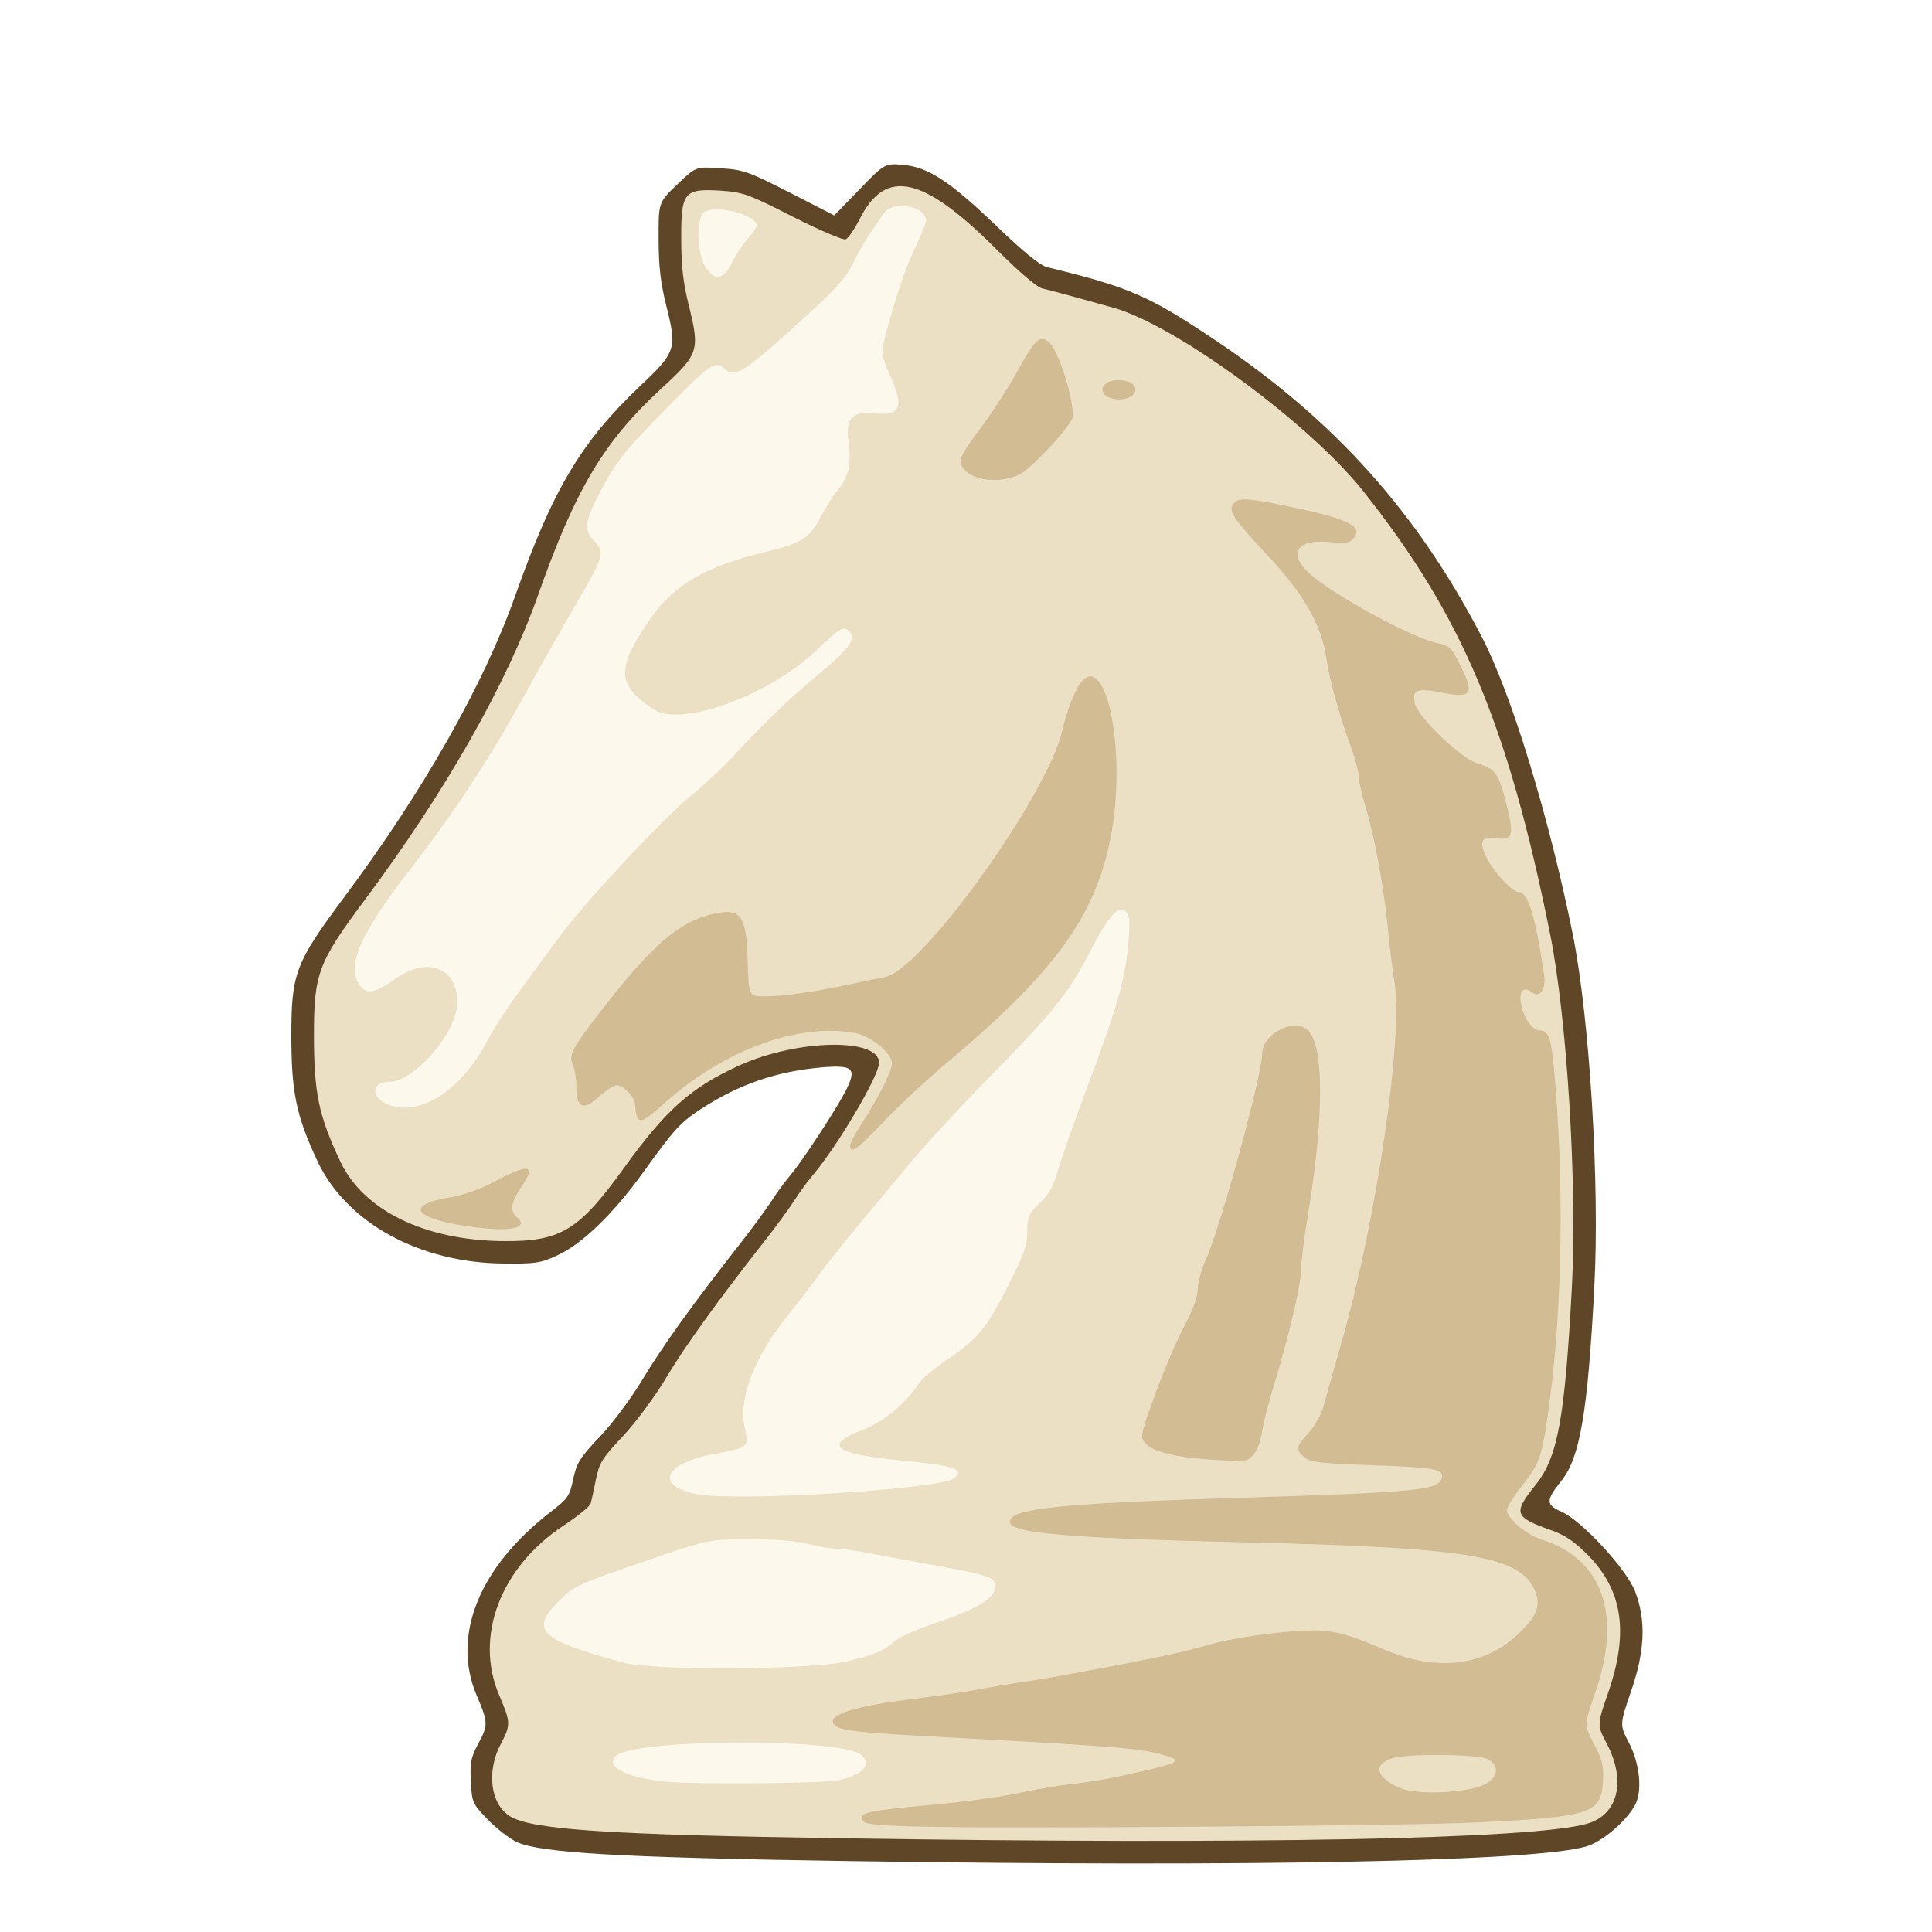
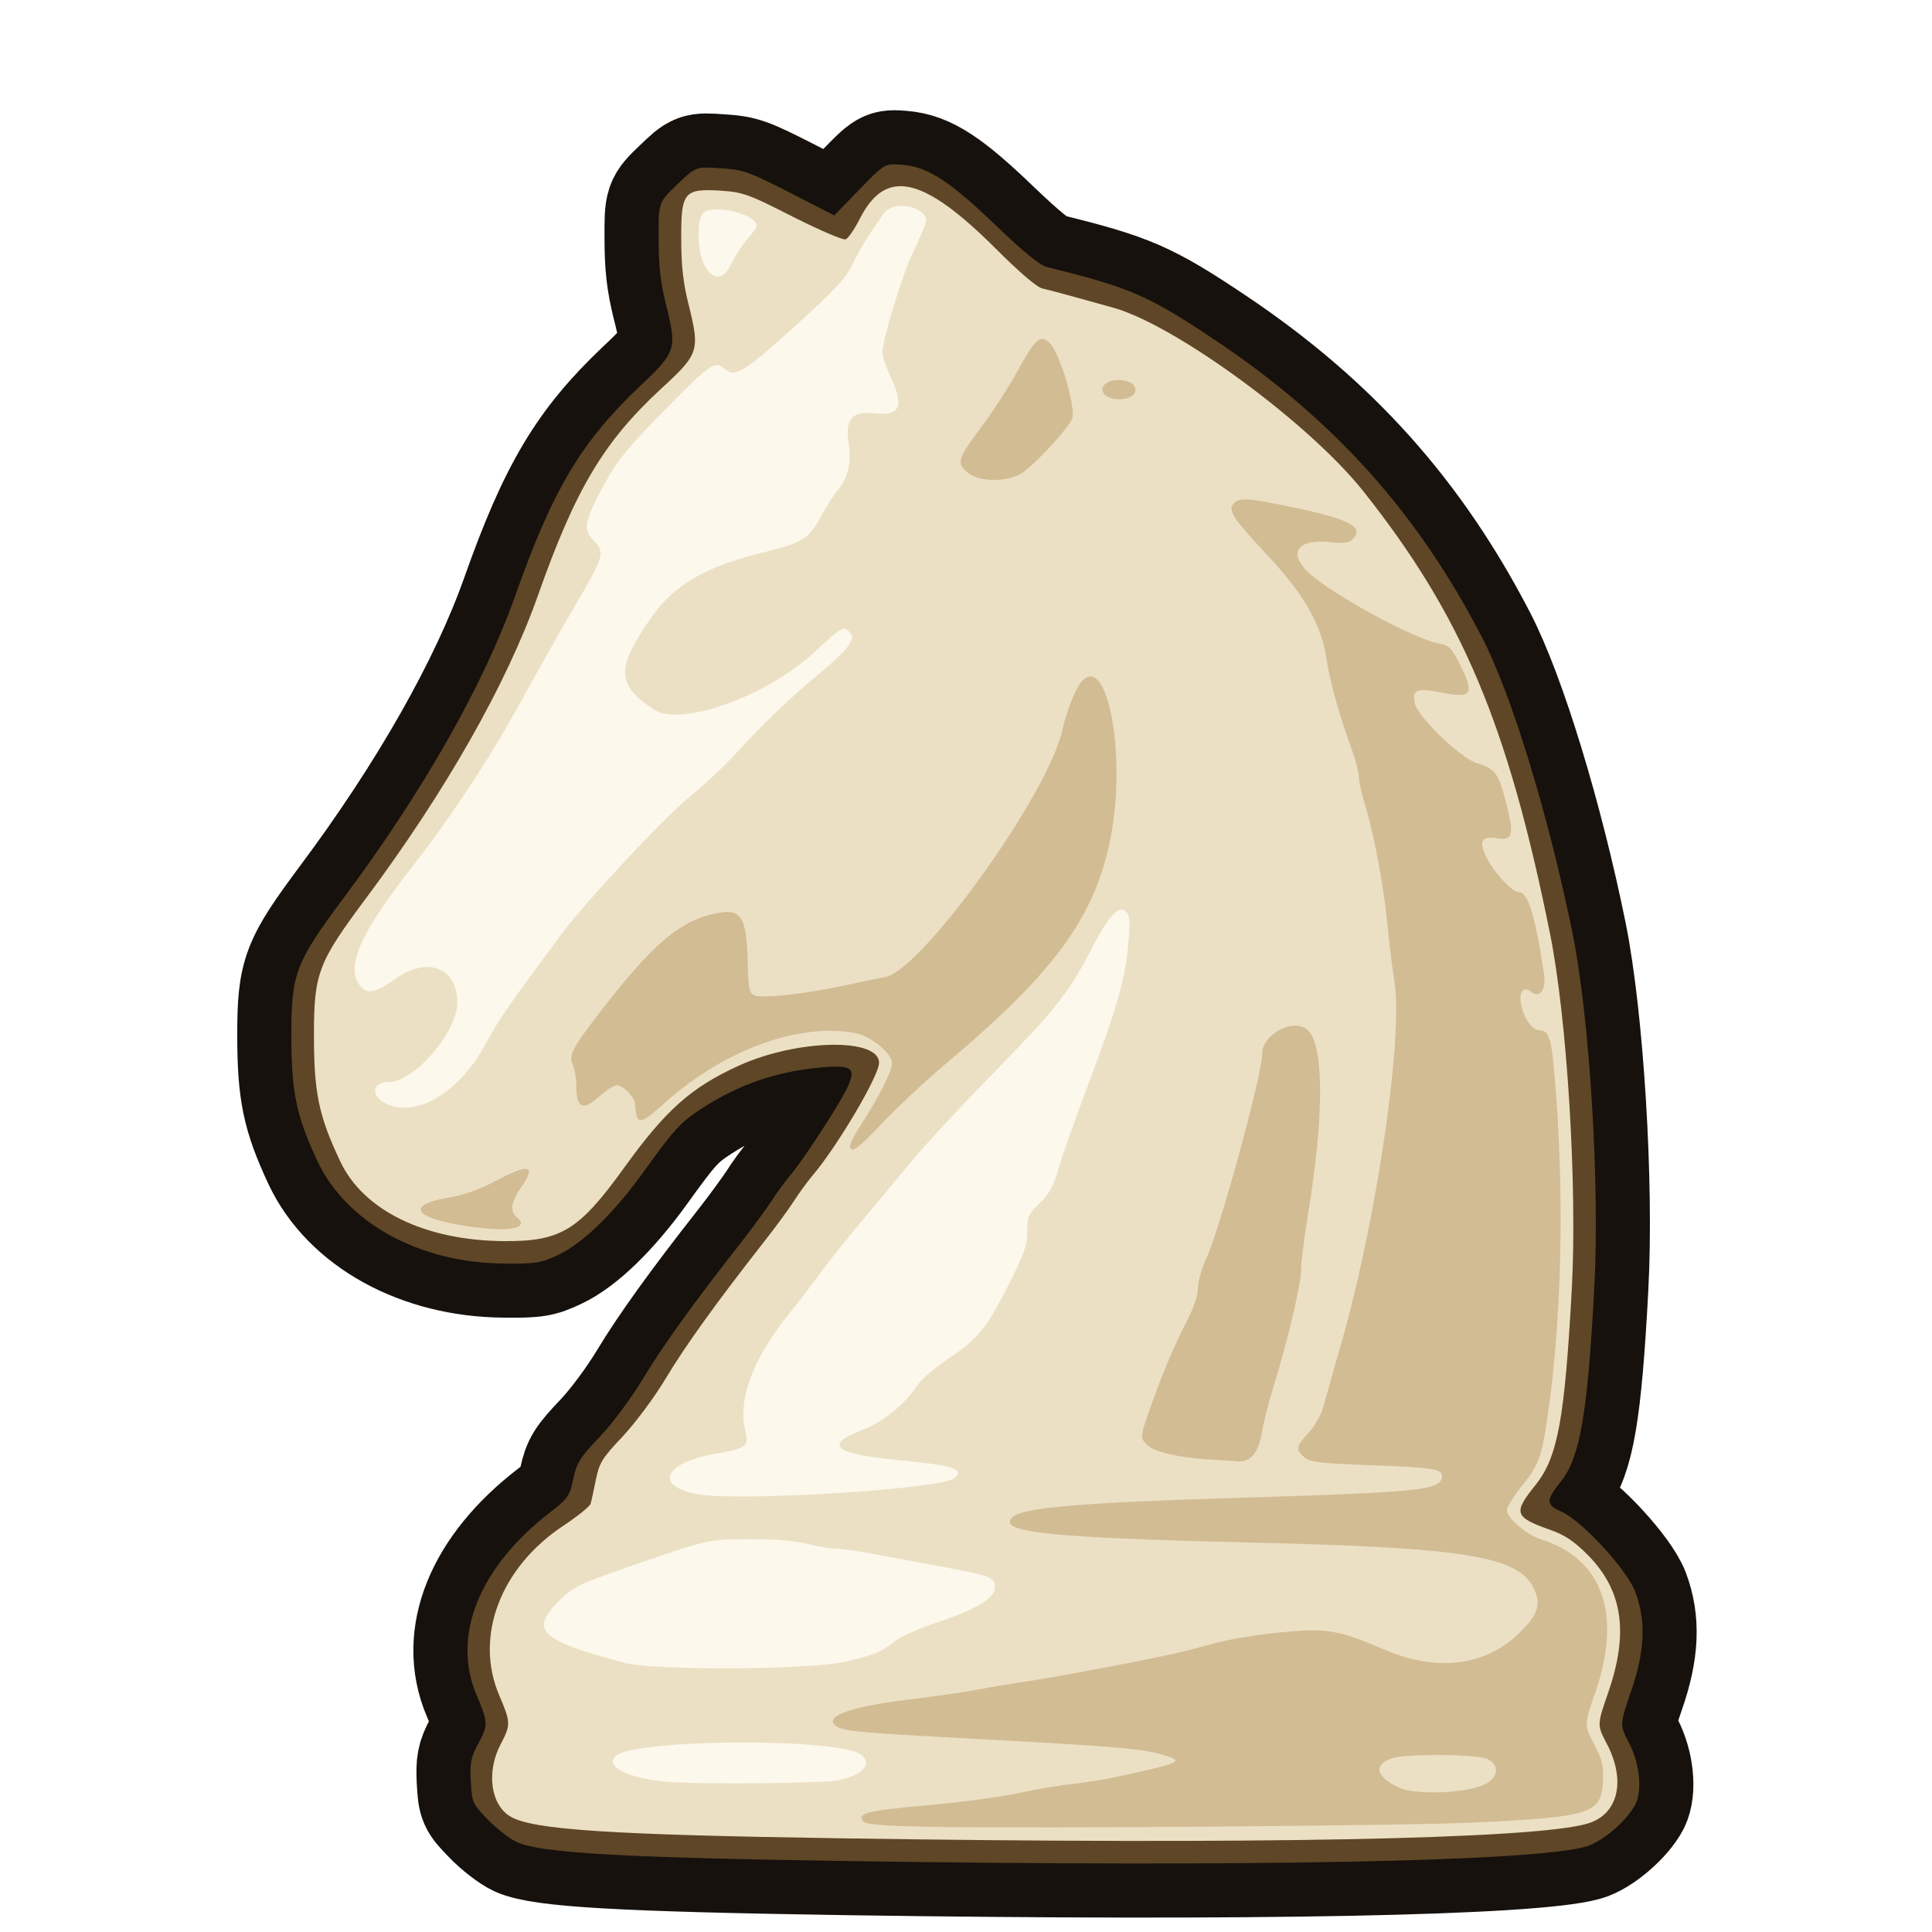
<svg xmlns="http://www.w3.org/2000/svg" viewBox="0 0 100 100">
+   <path fill="#16110d" stroke="#16110d" stroke-width="5.6" stroke-linejoin="round" d="M43.92 96.33C32.12 96.15 28.01 95.91 26.76 95.35C26.39 95.18 25.71 94.66 25.26 94.19C24.45 93.36 24.43 93.30 24.37 92.21C24.32 91.25 24.37 90.97 24.74 90.28C25.28 89.28 25.27 89.16 24.67 87.75C23.36 84.66 24.80 81.10 28.52 78.24C29.40 77.56 29.49 77.42 29.67 76.55C29.85 75.72 30.01 75.45 31.06 74.35C31.74 73.63 32.70 72.33 33.30 71.33C34.30 69.67 35.92 67.41 38.35 64.32C38.95 63.55 39.66 62.58 39.93 62.17C40.19 61.75 40.63 61.16 40.90 60.84C41.55 60.07 43.26 57.45 43.78 56.45C44.36 55.29 44.17 55.11 42.51 55.25C40.19 55.46 38.28 56.11 36.33 57.37C35.22 58.09 34.91 58.43 33.30 60.67C31.74 62.83 30.16 64.36 28.88 64.96C28.01 65.37 27.75 65.42 26.08 65.40C21.71 65.37 17.93 63.29 16.43 60.10C15.33 57.74 15.08 56.55 15.08 53.57C15.08 50.38 15.30 49.82 17.77 46.50C21.90 40.97 25.05 35.41 26.67 30.83C28.61 25.34 30.08 22.88 33.10 20.01C35.00 18.22 35.05 18.06 34.48 15.80C34.19 14.63 34.09 13.78 34.09 12.37C34.08 10.48 34.08 10.48 35.05 9.55C36.02 8.62 36.02 8.62 37.29 8.71C38.48 8.78 38.74 8.88 40.88 9.97L43.18 11.15L44.49 9.80C45.79 8.46 45.79 8.46 46.72 8.53C48.04 8.64 49.18 9.39 51.61 11.73C53.01 13.07 53.83 13.74 54.21 13.83C58.49 14.88 59.44 15.29 62.92 17.62C69.07 21.74 73.38 26.55 76.72 33.01C78.25 35.97 80.17 42.27 81.40 48.33C82.28 52.70 82.81 61.30 82.52 66.64C82.18 73.11 81.78 75.44 80.82 76.64C80.00 77.67 80.00 77.88 80.83 78.25C81.90 78.73 84.21 81.25 84.64 82.39C85.21 83.90 85.14 85.48 84.41 87.58C83.83 89.28 83.83 89.28 84.33 90.24C84.87 91.28 85.01 92.67 84.65 93.39C84.21 94.24 82.92 95.35 82.08 95.58C79.33 96.36 64.72 96.64 43.92 96.33Z" />
  <path fill="#5f4626" d="M43.92 96.33C32.12 96.15 28.01 95.91 26.76 95.35C26.39 95.18 25.71 94.66 25.26 94.19C24.45 93.36 24.43 93.30 24.37 92.21C24.32 91.25 24.37 90.97 24.74 90.28C25.28 89.28 25.27 89.16 24.67 87.75C23.36 84.66 24.80 81.10 28.52 78.24C29.40 77.56 29.49 77.42 29.67 76.55C29.85 75.72 30.01 75.45 31.06 74.35C31.74 73.63 32.70 72.33 33.30 71.33C34.30 69.67 35.92 67.41 38.35 64.32C38.95 63.55 39.66 62.58 39.93 62.17C40.19 61.75 40.63 61.16 40.90 60.84C41.55 60.07 43.26 57.45 43.78 56.45C44.36 55.29 44.17 55.11 42.51 55.25C40.19 55.46 38.28 56.11 36.33 57.37C35.22 58.09 34.91 58.43 33.30 60.67C31.74 62.83 30.16 64.36 28.88 64.96C28.01 65.37 27.75 65.42 26.08 65.40C21.71 65.37 17.93 63.29 16.43 60.10C15.33 57.74 15.08 56.55 15.08 53.57C15.08 50.38 15.30 49.82 17.77 46.50C21.90 40.97 25.05 35.41 26.67 30.83C28.61 25.34 30.08 22.88 33.10 20.01C35.00 18.22 35.05 18.06 34.48 15.80C34.19 14.63 34.09 13.78 34.09 12.37C34.08 10.48 34.08 10.48 35.05 9.55C36.02 8.62 36.02 8.62 37.29 8.71C38.48 8.78 38.74 8.88 40.88 9.97L43.18 11.15L44.49 9.80C45.79 8.46 45.79 8.46 46.72 8.53C48.04 8.64 49.18 9.39 51.61 11.73C53.01 13.07 53.83 13.74 54.21 13.83C58.49 14.88 59.44 15.29 62.92 17.62C69.07 21.74 73.38 26.55 76.72 33.01C78.25 35.97 80.17 42.27 81.40 48.33C82.28 52.70 82.81 61.30 82.52 66.64C82.18 73.11 81.78 75.44 80.82 76.64C80.00 77.67 80.00 77.88 80.83 78.25C81.90 78.73 84.21 81.25 84.64 82.39C85.21 83.90 85.14 85.48 84.41 87.58C83.83 89.28 83.83 89.28 84.33 90.24C84.87 91.28 85.01 92.67 84.65 93.39C84.21 94.24 82.92 95.35 82.08 95.58C79.33 96.36 64.72 96.64 43.92 96.33Z" />
  <path fill="#ece0c4" d="M43.50 95.15C31.61 94.97 27.59 94.71 26.43 94.03C25.39 93.43 25.16 91.70 25.92 90.27C26.44 89.28 26.44 89.15 25.84 87.75C24.54 84.71 25.90 81.13 29.16 78.97C29.90 78.48 30.53 77.97 30.57 77.83C30.61 77.70 30.73 77.14 30.84 76.60C31.02 75.71 31.16 75.48 32.23 74.35C32.90 73.63 33.87 72.33 34.47 71.33C35.46 69.67 37.09 67.41 39.51 64.32C40.12 63.55 40.83 62.58 41.09 62.17C41.36 61.75 41.79 61.16 42.06 60.84C43.35 59.32 45.50 55.68 45.50 55.01C45.50 53.70 41.26 53.79 38.26 55.15C35.77 56.28 34.46 57.45 32.30 60.45C29.96 63.69 29.03 64.26 26.08 64.24C21.99 64.21 18.80 62.65 17.61 60.11C16.49 57.74 16.25 56.56 16.25 53.57C16.25 50.38 16.46 49.82 18.94 46.50C23.06 40.97 26.22 35.41 27.84 30.83C29.79 25.30 31.26 22.85 34.23 20.11C36.17 18.33 36.23 18.15 35.66 15.84C35.36 14.65 35.26 13.77 35.26 12.36C35.25 9.94 35.40 9.75 37.32 9.87C38.46 9.95 38.75 10.05 41.04 11.22C42.41 11.91 43.64 12.44 43.77 12.39C43.91 12.33 44.23 11.86 44.50 11.33C45.84 8.68 47.76 9.10 51.54 12.87C52.75 14.08 53.67 14.87 53.95 14.93C54.47 15.05 56.25 15.54 57.67 15.94C60.93 16.88 67.78 21.92 70.56 25.42C75.67 31.86 78.04 37.46 80.23 48.33C81.11 52.70 81.64 61.30 81.36 66.64C80.99 73.47 80.63 75.42 79.48 76.86C78.31 78.32 78.37 78.52 80.25 79.19C81.00 79.45 81.48 79.78 82.19 80.49C83.99 82.32 84.31 84.49 83.25 87.58C82.66 89.28 82.66 89.28 83.16 90.24C84.19 92.19 83.75 93.95 82.13 94.40C79.31 95.20 64.81 95.48 43.50 95.15Z" />
  <path fill="#d2bc94" d="M48.31 94.56C45.69 94.51 44.82 94.44 44.68 94.27C44.34 93.85 44.87 93.72 48.00 93.44C49.70 93.29 51.80 93.01 52.67 92.82C53.54 92.63 54.81 92.41 55.50 92.34C56.19 92.26 57.16 92.11 57.67 92.00C61.16 91.24 61.31 91.17 60.29 90.86C59.11 90.50 57.93 90.40 49.11 89.93C44.12 89.66 43.44 89.58 43.17 89.25C42.77 88.77 44.29 88.28 47.34 87.93C48.49 87.79 49.99 87.57 50.67 87.44C51.36 87.31 52.55 87.11 53.33 87.00C54.70 86.80 59.97 85.80 61.17 85.50C61.49 85.42 62.31 85.21 63.00 85.02C63.69 84.84 65.17 84.60 66.29 84.49C68.69 84.26 69.27 84.36 71.67 85.39C74.39 86.55 76.88 86.24 78.64 84.52C79.62 83.57 79.79 83.03 79.38 82.20C78.56 80.54 75.82 80.10 64.67 79.84C54.25 79.59 51.62 79.31 52.39 78.54C52.90 78.03 55.93 77.77 64.33 77.52C73.39 77.24 74.51 77.13 74.63 76.48C74.72 76.04 74.24 75.95 70.96 75.84C68.27 75.74 67.80 75.68 67.50 75.42C67.05 75.01 67.07 74.89 67.74 74.15C68.06 73.80 68.40 73.20 68.50 72.80C68.61 72.41 69.01 70.96 69.41 69.58C71.25 63.18 72.65 53.61 72.17 50.77C72.09 50.30 71.93 49.05 71.83 48.00C71.61 45.80 71.13 43.23 70.66 41.69C70.48 41.11 70.33 40.43 70.33 40.19C70.32 39.95 70.17 39.34 69.98 38.83C69.34 37.08 68.82 35.24 68.66 34.10C68.41 32.37 67.49 30.75 65.61 28.75C63.82 26.83 63.55 26.43 63.84 26.07C64.11 25.74 64.61 25.77 66.83 26.24C69.78 26.85 70.60 27.26 70.06 27.86C69.84 28.11 69.63 28.14 68.84 28.06C67.17 27.88 66.65 28.61 67.71 29.62C68.89 30.74 73.20 33.09 74.50 33.31C75.02 33.41 75.14 33.54 75.62 34.50C76.33 35.95 76.17 36.16 74.57 35.84C73.32 35.59 73.06 35.71 73.24 36.43C73.42 37.15 75.63 39.26 76.46 39.51C77.41 39.79 77.57 40.02 77.98 41.65C78.39 43.27 78.30 43.53 77.41 43.38C76.67 43.26 76.53 43.59 76.97 44.44C77.36 45.20 78.28 46.17 78.60 46.17C79.09 46.17 79.46 47.35 79.92 50.43C80.04 51.23 79.69 51.70 79.26 51.34C78.88 51.03 78.62 51.31 78.72 51.92C78.84 52.65 79.30 53.33 79.67 53.33C80.18 53.33 80.30 53.70 80.48 55.83C80.95 61.40 80.86 67.46 80.24 72.30C79.84 75.35 79.73 75.71 78.82 76.85C78.37 77.41 78.00 78.00 78.00 78.16C78.00 78.57 78.99 79.43 79.75 79.67C82.95 80.67 83.97 83.54 82.58 87.58C81.99 89.28 81.99 89.28 82.50 90.26C82.94 91.08 83.01 91.38 82.97 92.22C82.88 93.87 82.35 94.04 76.46 94.33C73.04 94.50 53.84 94.65 48.31 94.56ZM76.83 92.37C77.56 92.01 77.64 91.37 77.00 91.05C76.48 90.79 72.77 90.76 72.04 91.01C71.06 91.35 71.21 91.97 72.42 92.53C73.25 92.92 75.88 92.82 76.83 92.37ZM62.83 75.56C61.03 75.46 59.72 75.16 59.34 74.76C58.99 74.38 58.99 74.38 59.77 72.23C60.19 71.05 60.87 69.46 61.27 68.70C61.75 67.79 62.00 67.11 62.00 66.70C62.00 66.36 62.19 65.69 62.41 65.20C63.14 63.65 65.33 55.63 65.33 54.54C65.33 53.55 66.91 52.69 67.65 53.28C68.54 54.01 68.56 57.70 67.68 63.00C67.49 64.15 67.34 65.40 67.34 65.79C67.33 66.53 66.65 69.40 65.90 71.83C65.66 72.61 65.39 73.66 65.31 74.17C65.15 75.16 64.72 75.69 64.11 75.64C63.91 75.62 63.34 75.58 62.83 75.56ZM24.26 63.48C21.43 63.07 20.94 62.38 23.21 61.99C24.00 61.86 24.85 61.56 25.76 61.07C27.40 60.21 27.76 60.31 26.99 61.43C26.45 62.22 26.37 62.69 26.75 63.00C27.45 63.58 26.36 63.79 24.26 63.48ZM44.05 59.48C43.91 59.35 44.06 59.00 44.58 58.19C45.49 56.78 46.17 55.43 46.17 55.04C46.17 54.53 45.10 53.64 44.30 53.48C41.42 52.91 37.52 54.32 34.47 57.03C33.07 58.28 32.96 58.28 32.86 57.12C32.83 56.76 32.25 56.17 31.92 56.17C31.78 56.17 31.37 56.44 31.00 56.77C30.18 57.51 29.83 57.36 29.83 56.24C29.83 55.84 29.75 55.34 29.65 55.11C29.43 54.64 29.61 54.28 30.80 52.72C33.78 48.81 35.26 47.56 37.26 47.24C38.38 47.06 38.64 47.52 38.70 49.75C38.75 51.58 38.75 51.58 39.67 51.57C40.62 51.56 42.29 51.32 44.17 50.91C44.76 50.78 45.50 50.63 45.82 50.57C47.72 50.21 54.25 41.12 54.99 37.78C55.22 36.77 55.66 35.66 55.97 35.29C57.31 33.73 58.32 39.07 57.49 43.33C56.69 47.45 54.60 50.32 48.94 55.07C47.86 55.98 46.36 57.39 45.60 58.20C44.60 59.26 44.18 59.61 44.05 59.48ZM50.06 24.44C49.49 23.95 49.56 23.74 50.90 21.96C51.40 21.29 52.18 20.08 52.64 19.25C53.60 17.51 53.83 17.30 54.32 17.74C54.86 18.23 55.74 21.23 55.48 21.71C55.10 22.42 53.31 24.31 52.75 24.57C51.89 24.98 50.61 24.92 50.06 24.44ZM57.17 20.42C56.86 20.05 57.24 19.67 57.92 19.67C58.22 19.67 58.55 19.78 58.67 19.92C58.97 20.28 58.59 20.67 57.92 20.67C57.62 20.67 57.28 20.55 57.17 20.42Z" />
  <path fill="#fcf8ec" d="M34.50 92.22C32.48 92.03 31.31 91.45 31.86 90.90C32.77 89.99 43.50 89.94 44.59 90.84C45.17 91.32 44.65 91.88 43.37 92.15C42.57 92.31 36.05 92.37 34.50 92.22ZM32.33 86.07C27.90 84.88 27.39 84.39 28.96 82.84C29.70 82.10 29.95 81.99 33.22 80.86C36.70 79.67 36.70 79.67 38.81 79.67C40.14 79.67 41.26 79.76 41.83 79.92C42.34 80.05 43.00 80.16 43.30 80.16C43.60 80.17 44.43 80.28 45.13 80.42C45.84 80.55 47.05 80.78 47.83 80.92C51.38 81.57 51.50 81.61 51.50 82.17C51.50 82.70 50.55 83.29 48.67 83.92C47.65 84.25 46.62 84.70 46.37 84.91C45.68 85.48 45.31 85.64 43.80 86.00C42.00 86.43 33.88 86.48 32.33 86.07ZM36.10 77.34C33.84 76.92 34.37 75.71 37.01 75.25C38.70 74.95 38.77 74.89 38.56 73.95C38.20 72.38 39.00 70.29 40.84 68.00C41.40 67.31 42.09 66.41 42.38 66.00C42.67 65.59 43.53 64.50 44.29 63.58C45.06 62.67 46.33 61.13 47.13 60.17C47.93 59.21 49.89 57.09 51.50 55.46C54.56 52.33 55.33 51.37 56.42 49.26C57.35 47.45 57.87 46.85 58.24 47.16C58.48 47.35 58.50 47.59 58.41 48.74C58.25 50.64 57.87 52.00 56.36 56.04C55.63 57.99 54.90 60.04 54.75 60.61C54.54 61.37 54.30 61.80 53.82 62.27C53.23 62.84 53.17 62.98 53.17 63.74C53.17 64.44 53.01 64.91 52.23 66.45C51.06 68.76 50.63 69.29 49.07 70.34C48.40 70.79 47.71 71.37 47.55 71.62C46.85 72.67 45.74 73.59 44.67 74.00C42.57 74.81 43.15 75.26 46.72 75.60C49.35 75.85 49.95 76.05 49.40 76.51C48.72 77.08 38.24 77.73 36.10 77.34ZM20.08 57.17C19.18 56.81 19.21 56.00 20.12 56.00C21.45 56.00 23.66 53.44 23.67 51.89C23.67 50.07 22.11 49.48 20.46 50.67C19.40 51.42 18.96 51.49 18.59 50.96C17.92 50.00 18.66 48.31 21.17 45.08C23.41 42.21 25.38 39.21 27.12 36.03C27.91 34.59 29.07 32.54 29.70 31.46C31.27 28.79 31.33 28.60 30.75 28.00C30.16 27.38 30.23 27.02 31.28 25.06C31.95 23.83 32.47 23.19 34.42 21.21C36.81 18.78 37.01 18.64 37.52 19.10C38.03 19.56 38.51 19.27 41.15 16.88C43.25 14.98 43.77 14.42 44.18 13.58C44.63 12.68 44.85 12.32 45.75 11.04C46.28 10.29 48.15 10.74 47.91 11.56C47.85 11.75 47.55 12.44 47.25 13.08C46.70 14.23 45.67 17.60 45.67 18.25C45.67 18.43 45.86 18.98 46.08 19.47C46.82 21.06 46.60 21.56 45.21 21.39C44.12 21.26 43.74 21.70 43.92 22.90C44.08 23.93 43.91 24.72 43.40 25.32C43.17 25.59 42.77 26.21 42.51 26.70C41.88 27.88 41.54 28.10 39.57 28.58C36.56 29.30 34.90 30.26 33.72 31.95C31.87 34.59 31.89 35.43 33.83 36.72C35.21 37.65 39.71 36.04 42.17 33.74C43.59 32.41 43.68 32.36 44.01 32.76C44.30 33.11 43.90 33.63 42.25 35.00C40.85 36.16 39.51 37.45 37.92 39.18C37.37 39.77 36.36 40.70 35.69 41.25C34.39 42.30 30.42 46.55 29.14 48.25C26.58 51.67 25.75 52.86 25.21 53.90C23.88 56.44 21.70 57.83 20.08 57.17ZM36.50 13.80C36.08 13.11 36.03 11.32 36.42 11.00C36.96 10.55 39.17 11.10 39.17 11.69C39.17 11.76 38.95 12.07 38.69 12.37C38.42 12.67 38.07 13.22 37.89 13.58C37.48 14.48 36.96 14.56 36.50 13.80Z" />
</svg>
